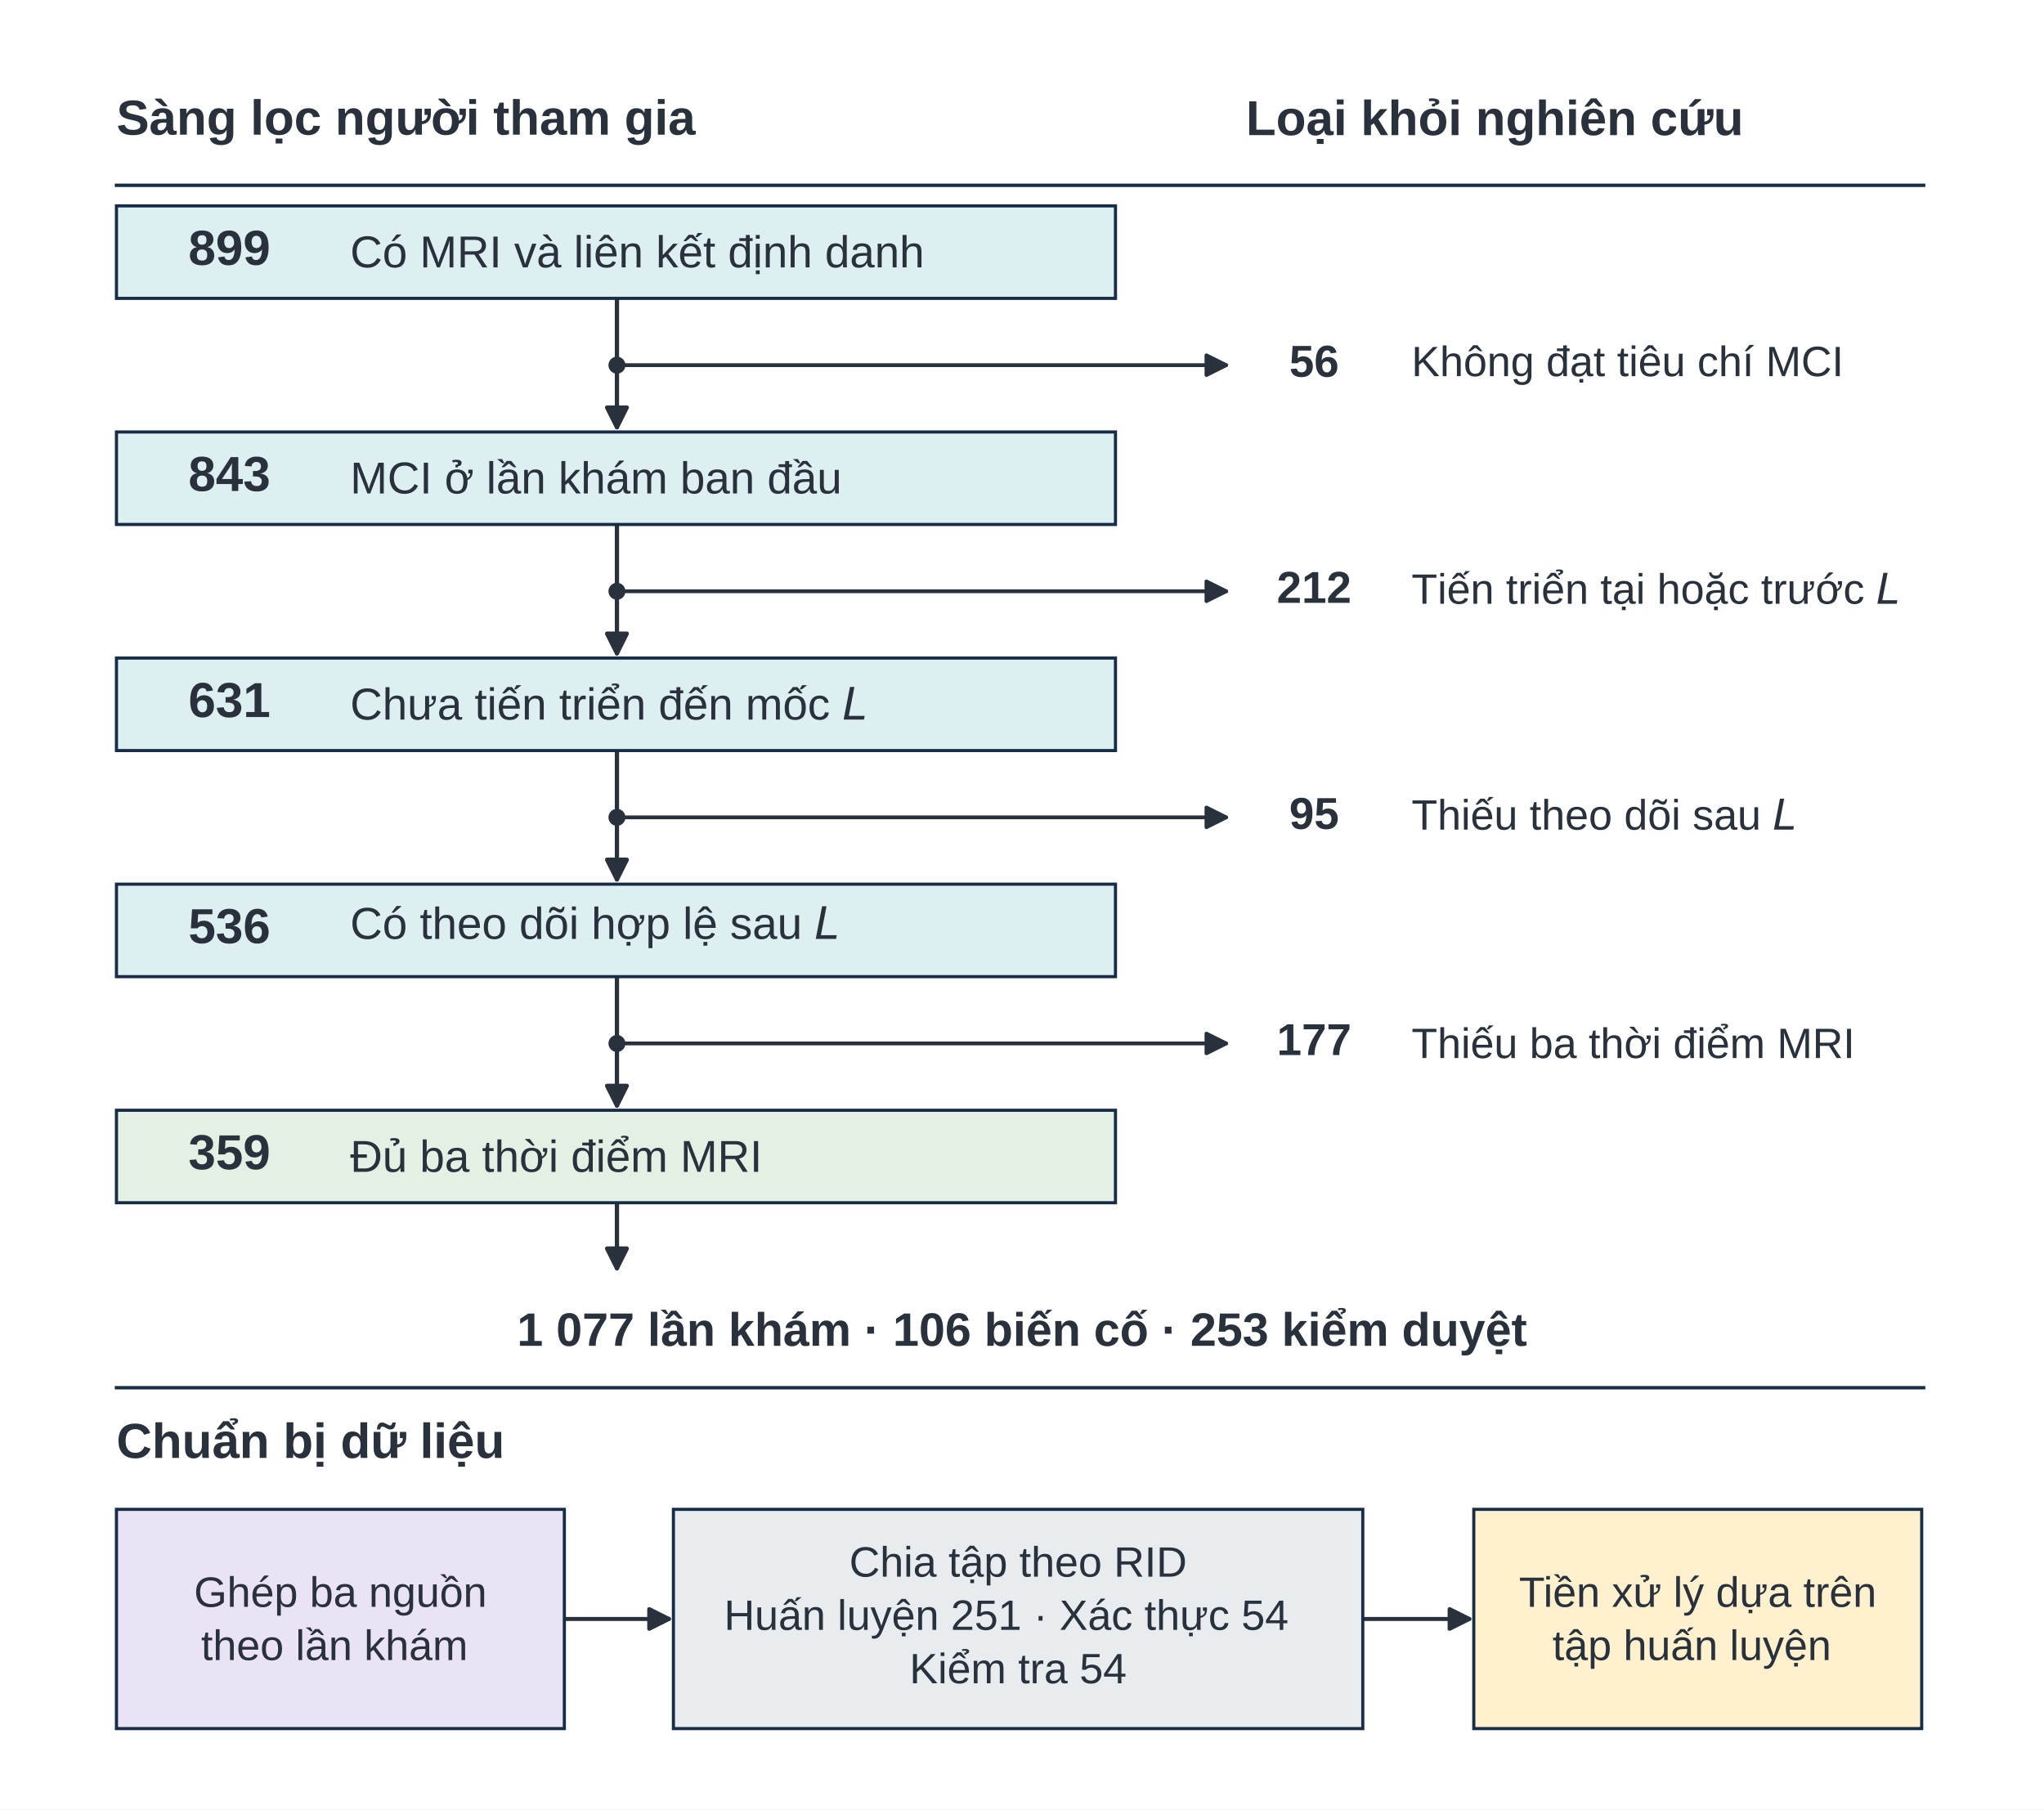
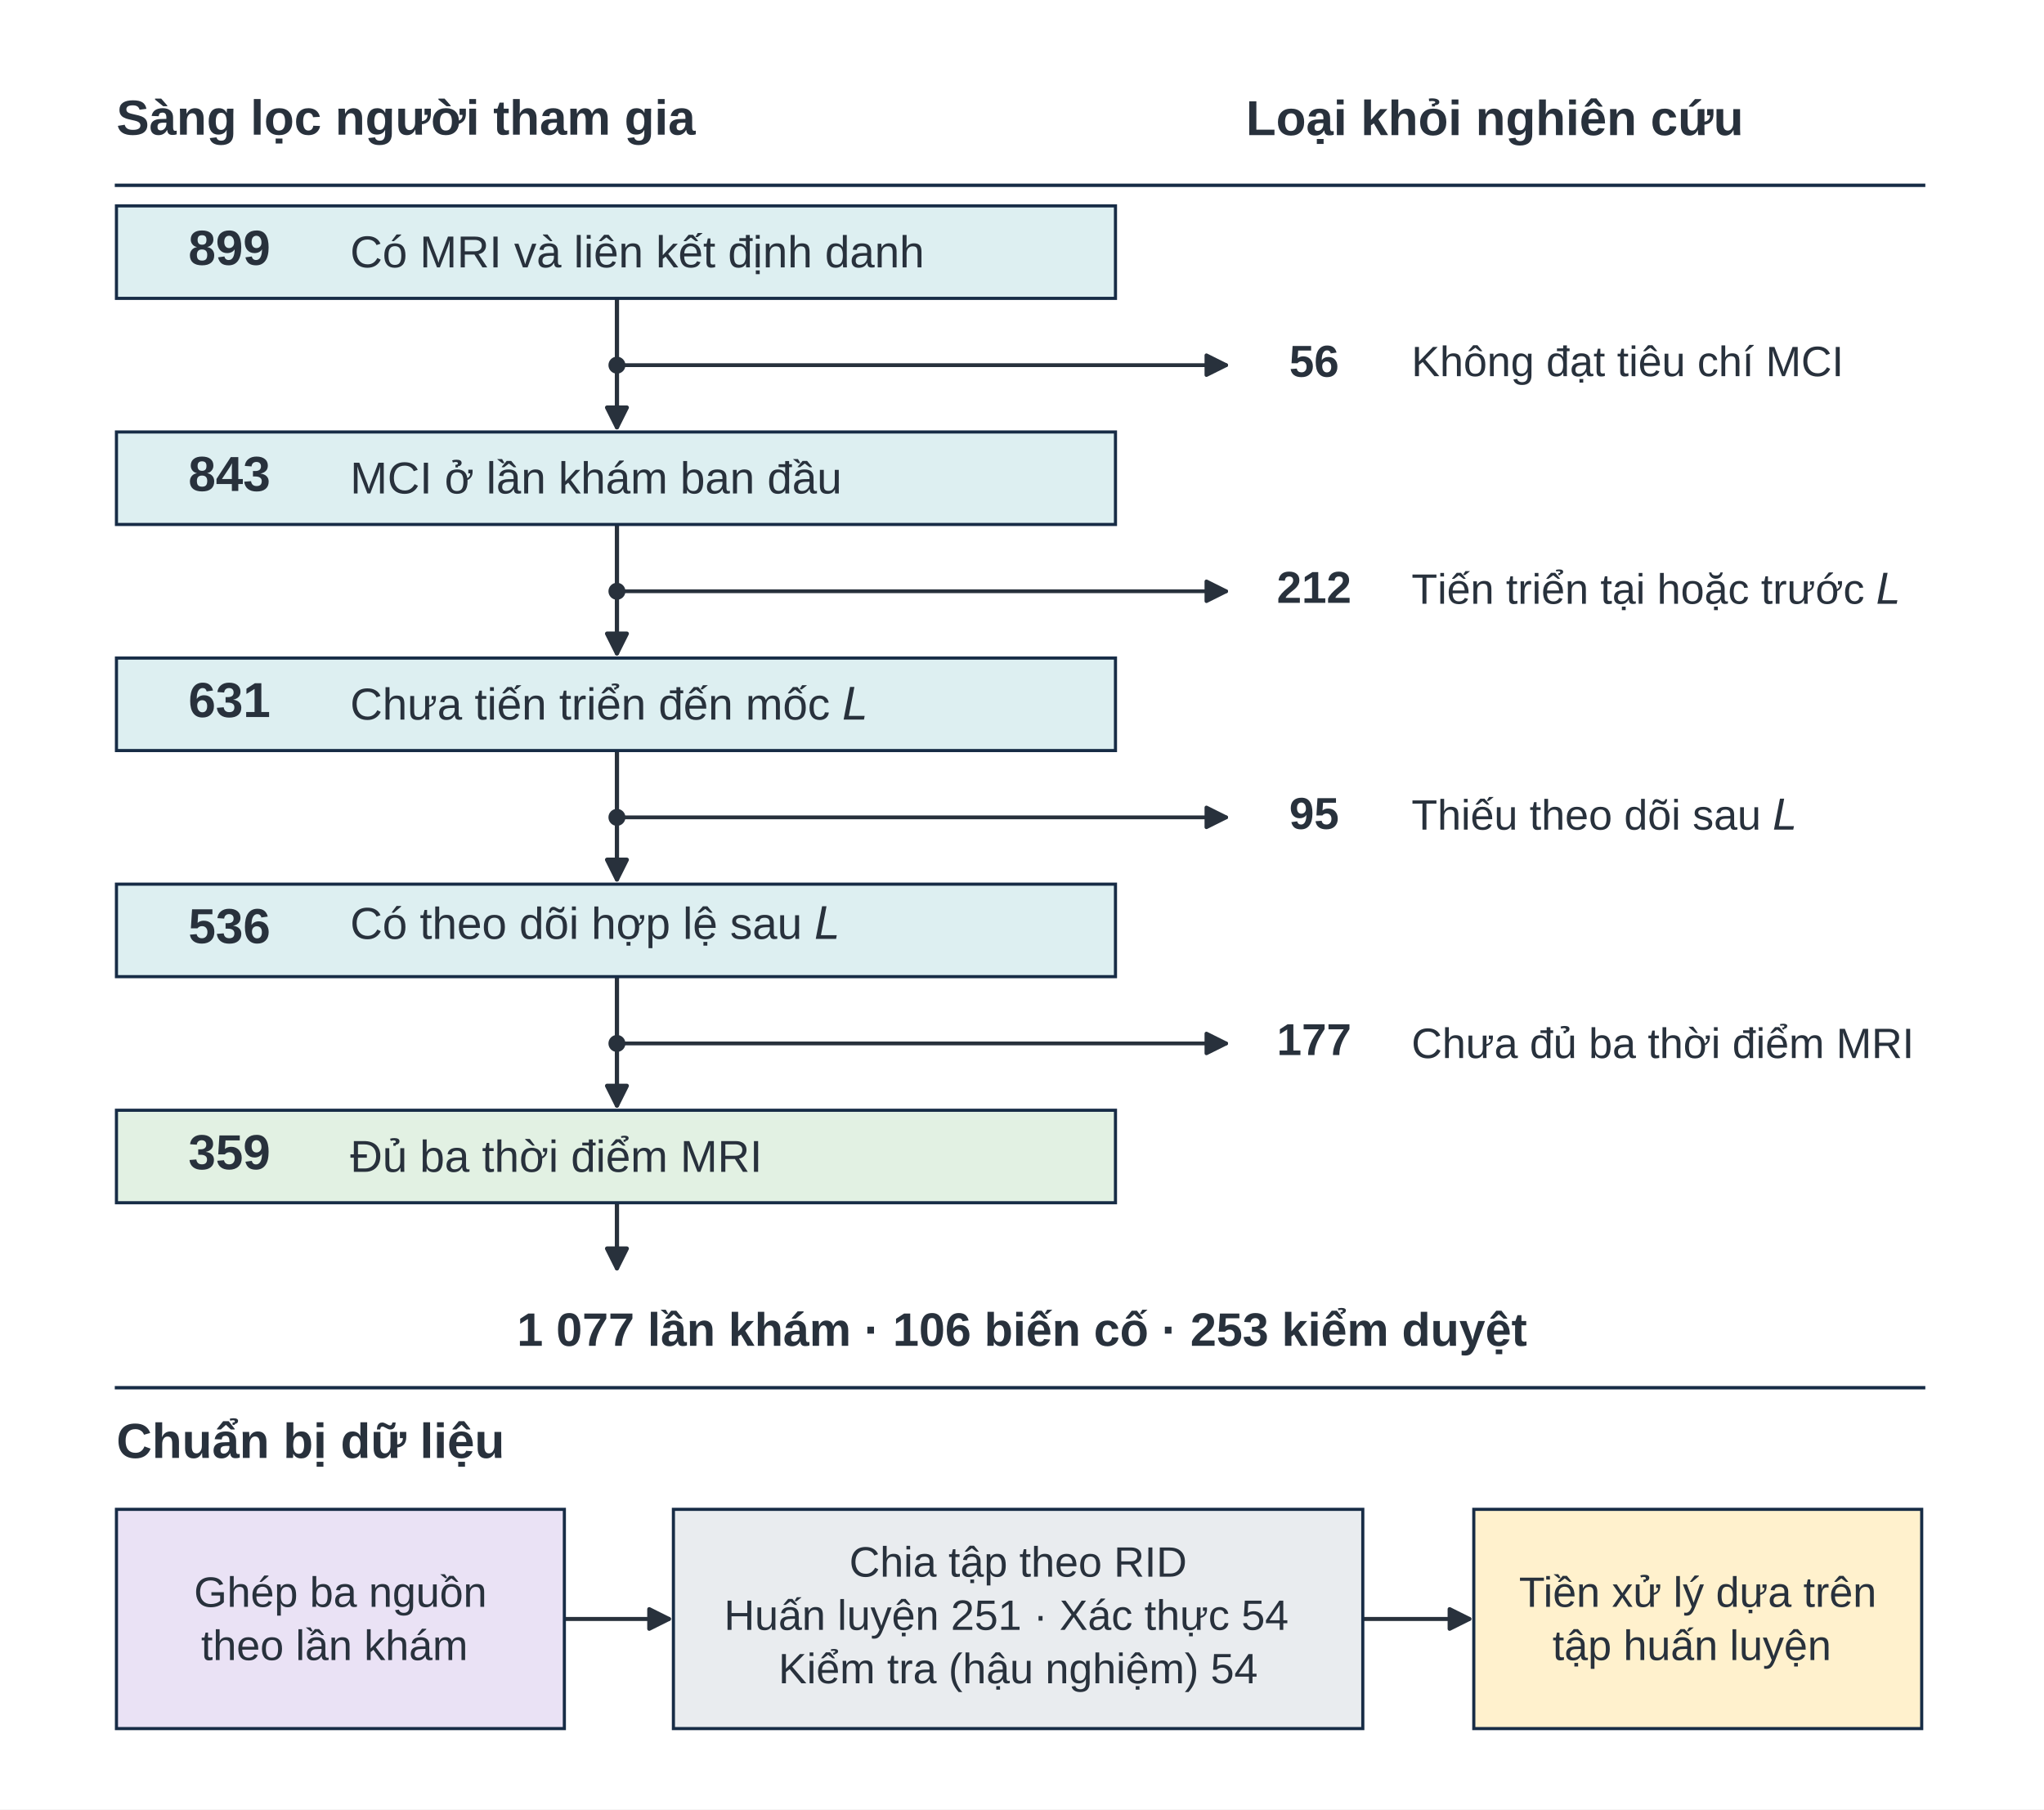
<svg xmlns="http://www.w3.org/2000/svg" xmlns:xlink="http://www.w3.org/1999/xlink" width="457.056pt" height="404.64pt" viewBox="0 0 457.056 404.64" version="1.1">
  <defs>
    <style type="text/css">*{stroke-linejoin: round; stroke-linecap: butt}</style>
  </defs>
  <g id="figure_1">
    <g id="patch_1">
      <path d="M 0 404.64  L 457.056 404.64  L 457.056 0  L 0 0  z " style="fill: #ffffff" />
    </g>
    <g id="axes_1">
      <g id="line2d_1">
        <path d="M 26.041 41.443  L 430.144 41.443  " style="fill: none; stroke: #172c46; stroke-width: 0.75; stroke-linecap: square" />
      </g>
      <g id="patch_2">
        <path d="M 137.953 66.724  Q 137.953 81.662 137.953 95.539  " style="fill: none; stroke: #28313c; stroke-width: 0.95; stroke-linecap: round" />
        <path d="M 140.153 91.139  L 137.953 95.539  L 135.753 91.139  z " style="fill: #28313c; stroke: #28313c; stroke-width: 0.95; stroke-linecap: round" />
      </g>
      <g id="patch_3">
        <path d="M 137.953 81.662  Q 206.537 81.662 274.171 81.662  " style="fill: none; stroke: #28313c; stroke-width: 0.85; stroke-linecap: round" />
        <path d="M 269.771 79.462  L 274.171 81.662  L 269.771 83.862  z " style="fill: #28313c; stroke: #28313c; stroke-width: 0.85; stroke-linecap: round" />
      </g>
      <g id="patch_4">
        <path d="M 137.953 117.285  Q 137.953 132.224 137.953 146.1  " style="fill: none; stroke: #28313c; stroke-width: 0.95; stroke-linecap: round" />
        <path d="M 140.153 141.7  L 137.953 146.1  L 135.753 141.7  z " style="fill: #28313c; stroke: #28313c; stroke-width: 0.95; stroke-linecap: round" />
      </g>
      <g id="patch_5">
        <path d="M 137.953 132.224  Q 206.537 132.224 274.171 132.224  " style="fill: none; stroke: #28313c; stroke-width: 0.85; stroke-linecap: round" />
        <path d="M 269.771 130.024  L 274.171 132.224  L 269.771 134.424  z " style="fill: #28313c; stroke: #28313c; stroke-width: 0.85; stroke-linecap: round" />
      </g>
      <g id="patch_6">
        <path d="M 137.953 167.846  Q 137.953 182.785 137.953 196.661  " style="fill: none; stroke: #28313c; stroke-width: 0.95; stroke-linecap: round" />
        <path d="M 140.153 192.261  L 137.953 196.661  L 135.753 192.261  z " style="fill: #28313c; stroke: #28313c; stroke-width: 0.95; stroke-linecap: round" />
      </g>
      <g id="patch_7">
        <path d="M 137.953 182.785  Q 206.537 182.785 274.171 182.785  " style="fill: none; stroke: #28313c; stroke-width: 0.85; stroke-linecap: round" />
        <path d="M 269.771 180.585  L 274.171 182.785  L 269.771 184.985  z " style="fill: #28313c; stroke: #28313c; stroke-width: 0.85; stroke-linecap: round" />
      </g>
      <g id="patch_8">
        <path d="M 137.953 218.408  Q 137.953 233.346 137.953 247.223  " style="fill: none; stroke: #28313c; stroke-width: 0.95; stroke-linecap: round" />
        <path d="M 140.153 242.823  L 137.953 247.223  L 135.753 242.823  z " style="fill: #28313c; stroke: #28313c; stroke-width: 0.95; stroke-linecap: round" />
      </g>
      <g id="patch_9">
        <path d="M 137.953 233.346  Q 206.537 233.346 274.171 233.346  " style="fill: none; stroke: #28313c; stroke-width: 0.85; stroke-linecap: round" />
        <path d="M 269.771 231.146  L 274.171 233.346  L 269.771 235.546  z " style="fill: #28313c; stroke: #28313c; stroke-width: 0.85; stroke-linecap: round" />
      </g>
      <g id="patch_10">
        <path d="M 137.953 268.969  Q 137.953 276.821 137.953 283.611  " style="fill: none; stroke: #28313c; stroke-width: 0.95; stroke-linecap: round" />
        <path d="M 140.153 279.211  L 137.953 283.611  L 135.753 279.211  z " style="fill: #28313c; stroke: #28313c; stroke-width: 0.95; stroke-linecap: round" />
      </g>
      <g id="line2d_2">
        <path d="M 26.041 310.337  L 430.144 310.337  " style="fill: none; stroke: #172c46; stroke-width: 0.75; stroke-linecap: square" />
      </g>
      <g id="patch_11">
        <path d="M 126.196 362.048  Q 138.389 362.048 149.575 362.048  " style="fill: none; stroke: #28313c; stroke-width: 0.9; stroke-linecap: round" />
        <path d="M 145.175 359.848  L 149.575 362.048  L 145.175 364.248  z " style="fill: #28313c; stroke: #28313c; stroke-width: 0.9; stroke-linecap: round" />
      </g>
      <g id="patch_12">
        <path d="M 304.733 362.048  Q 317.143 362.048 328.548 362.048  " style="fill: none; stroke: #28313c; stroke-width: 0.9; stroke-linecap: round" />
        <path d="M 324.148 359.848  L 328.548 362.048  L 324.148 364.248  z " style="fill: #28313c; stroke: #28313c; stroke-width: 0.9; stroke-linecap: round" />
      </g>
      <g id="patch_13">
-         <path d="M 26.041 66.724  L 249.43 66.724  L 249.43 46.04  L 26.041 46.04  z " clip-path="url(#p95dc27af21)" style="fill: #ddeff1; stroke: #172c46; stroke-width: 0.7; stroke-linejoin: miter" />
+         <path d="M 26.041 66.724  L 249.43 66.724  L 249.43 46.04  L 26.041 46.04  z " clip-path="url(#p65db367f7f)" style="fill: #ddeff1; stroke: #172c46; stroke-width: 0.7; stroke-linejoin: miter" />
      </g>
      <g id="patch_14">
-         <path d="M 26.041 117.285  L 249.43 117.285  L 249.43 96.601  L 26.041 96.601  z " clip-path="url(#p95dc27af21)" style="fill: #ddeff1; stroke: #172c46; stroke-width: 0.7; stroke-linejoin: miter" />
+         <path d="M 26.041 117.285  L 249.43 117.285  L 249.43 96.601  L 26.041 96.601  z " clip-path="url(#p65db367f7f)" style="fill: #ddeff1; stroke: #172c46; stroke-width: 0.7; stroke-linejoin: miter" />
      </g>
      <g id="patch_15">
-         <path d="M 26.041 167.846  L 249.43 167.846  L 249.43 147.162  L 26.041 147.162  z " clip-path="url(#p95dc27af21)" style="fill: #ddeff1; stroke: #172c46; stroke-width: 0.7; stroke-linejoin: miter" />
+         <path d="M 26.041 167.846  L 249.43 167.846  L 249.43 147.162  L 26.041 147.162  z " clip-path="url(#p65db367f7f)" style="fill: #ddeff1; stroke: #172c46; stroke-width: 0.7; stroke-linejoin: miter" />
      </g>
      <g id="patch_16">
-         <path d="M 26.041 218.408  L 249.43 218.408  L 249.43 197.724  L 26.041 197.724  z " clip-path="url(#p95dc27af21)" style="fill: #ddeff1; stroke: #172c46; stroke-width: 0.7; stroke-linejoin: miter" />
+         <path d="M 26.041 218.408  L 249.43 218.408  L 249.43 197.724  L 26.041 197.724  z " clip-path="url(#p65db367f7f)" style="fill: #ddeff1; stroke: #172c46; stroke-width: 0.7; stroke-linejoin: miter" />
      </g>
      <g id="patch_17">
-         <path d="M 26.041 268.969  L 249.43 268.969  L 249.43 248.285  L 26.041 248.285  z " clip-path="url(#p95dc27af21)" style="fill: #e2f1e3; stroke: #172c46; stroke-width: 0.7; stroke-linejoin: miter" />
+         <path d="M 26.041 268.969  L 249.43 268.969  L 249.43 248.285  L 26.041 248.285  z " clip-path="url(#p65db367f7f)" style="fill: #e2f1e3; stroke: #172c46; stroke-width: 0.7; stroke-linejoin: miter" />
      </g>
      <g id="patch_18">
-         <path d="M 26.041 386.562  L 126.196 386.562  L 126.196 337.533  L 26.041 337.533  z " clip-path="url(#p95dc27af21)" style="fill: #eae2f5; stroke: #172c46; stroke-width: 0.7; stroke-linejoin: miter" />
+         <path d="M 26.041 386.562  L 126.196 386.562  L 126.196 337.533  L 26.041 337.533  z " clip-path="url(#p65db367f7f)" style="fill: #eae2f5; stroke: #172c46; stroke-width: 0.7; stroke-linejoin: miter" />
      </g>
      <g id="patch_19">
-         <path d="M 150.581 386.562  L 304.733 386.562  L 304.733 337.533  L 150.581 337.533  z " clip-path="url(#p95dc27af21)" style="fill: #e9ecef; stroke: #172c46; stroke-width: 0.7; stroke-linejoin: miter" />
+         <path d="M 150.581 386.562  L 304.733 386.562  L 304.733 337.533  L 150.581 337.533  z " clip-path="url(#p65db367f7f)" style="fill: #e9ecef; stroke: #172c46; stroke-width: 0.7; stroke-linejoin: miter" />
      </g>
      <g id="patch_20">
-         <path d="M 329.554 386.562  L 429.709 386.562  L 429.709 337.533  L 329.554 337.533  z " clip-path="url(#p95dc27af21)" style="fill: #fff1cd; stroke: #172c46; stroke-width: 0.7; stroke-linejoin: miter" />
+         <path d="M 329.554 386.562  L 429.709 386.562  L 429.709 337.533  L 329.554 337.533  z " clip-path="url(#p65db367f7f)" style="fill: #fff1cd; stroke: #172c46; stroke-width: 0.7; stroke-linejoin: miter" />
      </g>
      <g id="line2d_3">
        <defs>
-           <path id="mfebc0a7277" d="M 0 1.4  C 0.371 1.4 0.727 1.252 0.99 0.99  C 1.252 0.727 1.4 0.371 1.4 0  C 1.4 -0.371 1.252 -0.727 0.99 -0.99  C 0.727 -1.252 0.371 -1.4 0 -1.4  C -0.371 -1.4 -0.727 -1.252 -0.99 -0.99  C -1.252 -0.727 -1.4 -0.371 -1.4 0  C -1.4 0.371 -1.252 0.727 -0.99 0.99  C -0.727 1.252 -0.371 1.4 0 1.4  z " style="stroke: #28313c" />
+           <path id="mce6afc1ad4" d="M 0 1.4  C 0.371 1.4 0.727 1.252 0.99 0.99  C 1.252 0.727 1.4 0.371 1.4 0  C 1.4 -0.371 1.252 -0.727 0.99 -0.99  C 0.727 -1.252 0.371 -1.4 0 -1.4  C -0.371 -1.4 -0.727 -1.252 -0.99 -0.99  C -1.252 -0.727 -1.4 -0.371 -1.4 0  C -1.4 0.371 -1.252 0.727 -0.99 0.99  C -0.727 1.252 -0.371 1.4 0 1.4  z " style="stroke: #28313c" />
        </defs>
-         <g clip-path="url(#p95dc27af21)">
-           <use xlink:href="#mfebc0a7277" x="137.953" y="81.662" style="fill: #28313c; stroke: #28313c" />
+         <g clip-path="url(#p65db367f7f)">
+           <use xlink:href="#mce6afc1ad4" x="137.953" y="81.662" style="fill: #28313c; stroke: #28313c" />
        </g>
      </g>
      <g id="line2d_4">
-         <g clip-path="url(#p95dc27af21)">
-           <use xlink:href="#mfebc0a7277" x="137.953" y="132.224" style="fill: #28313c; stroke: #28313c" />
+         <g clip-path="url(#p65db367f7f)">
+           <use xlink:href="#mce6afc1ad4" x="137.953" y="132.224" style="fill: #28313c; stroke: #28313c" />
        </g>
      </g>
      <g id="line2d_5">
-         <g clip-path="url(#p95dc27af21)">
-           <use xlink:href="#mfebc0a7277" x="137.953" y="182.785" style="fill: #28313c; stroke: #28313c" />
+         <g clip-path="url(#p65db367f7f)">
+           <use xlink:href="#mce6afc1ad4" x="137.953" y="182.785" style="fill: #28313c; stroke: #28313c" />
        </g>
      </g>
      <g id="line2d_6">
-         <g clip-path="url(#p95dc27af21)">
-           <use xlink:href="#mfebc0a7277" x="137.953" y="233.346" style="fill: #28313c; stroke: #28313c" />
+         <g clip-path="url(#p65db367f7f)">
+           <use xlink:href="#mce6afc1ad4" x="137.953" y="233.346" style="fill: #28313c; stroke: #28313c" />
        </g>
      </g>
      <g id="text_1">
        <text style="font-weight: 700; font-size: 11px; font-family: 'Arial', 'DejaVu Sans'; text-anchor: start; fill: #28313c" x="26.041" y="30.117" transform="rotate(-0 26.04096 30.11729)">Sàng lọc người tham gia</text>
      </g>
      <g id="text_2">
        <text style="font-weight: 700; font-size: 11px; font-family: 'Arial', 'DejaVu Sans'; text-anchor: start; fill: #28313c" x="278.605" y="30.214" transform="rotate(-0 278.6054 30.21408)">Loại khỏi nghiên cứu</text>
      </g>
      <g id="text_3">
        <text style="font-weight: 700; font-size: 11px; font-family: 'Arial', 'DejaVu Sans'; text-anchor: middle; fill: #28313c" x="51.297" y="59.228" transform="rotate(-0 51.29741 59.22844)">899</text>
      </g>
      <g id="text_4">
        <text style="font-size: 10px; font-family: 'Arial', 'DejaVu Sans'; text-anchor: start; fill: #28313c" x="78.296" y="59.79" transform="rotate(-0 78.29568 59.78967)">Có MRI và liên kết định danh</text>
      </g>
      <g id="text_5">
        <text style="font-weight: 700; font-size: 10px; font-family: 'Arial', 'DejaVu Sans'; text-anchor: middle; fill: #28313c" x="293.846" y="84.25" transform="rotate(-0 293.8464 84.25029)">56</text>
      </g>
      <g id="text_6">
        <text style="font-size: 9.5px; font-family: 'Arial', 'DejaVu Sans'; text-anchor: start; fill: #28313c" x="315.619" y="84.121" transform="rotate(-0 315.6192 84.1208)">Không đạt tiêu chí MCI</text>
      </g>
      <g id="text_7">
        <text style="font-weight: 700; font-size: 11px; font-family: 'Arial', 'DejaVu Sans'; text-anchor: middle; fill: #28313c" x="51.297" y="109.79" transform="rotate(-0 51.29741 109.7897)">843</text>
      </g>
      <g id="text_8">
        <text style="font-size: 10px; font-family: 'Arial', 'DejaVu Sans'; text-anchor: start; fill: #28313c" x="78.296" y="110.351" transform="rotate(-0 78.29568 110.3509)">MCI ở lần khám ban đầu</text>
      </g>
      <g id="text_9">
        <text style="font-weight: 700; font-size: 10px; font-family: 'Arial', 'DejaVu Sans'; text-anchor: middle; fill: #28313c" x="293.846" y="134.812" transform="rotate(-0 293.8464 134.8116)">212</text>
      </g>
      <g id="text_10">
        <g style="fill: #28313c" transform="translate(315.6192 135.499)">
          <text>
            <tspan x="0" y="-0.484" style="font-size: 9.5px; font-family: 'Arial'; fill: #28313c">T</tspan>
            <tspan x="5.803" y="-0.484" style="font-size: 9.5px; font-family: 'Arial'; fill: #28313c">i</tspan>
            <tspan x="7.914" y="-0.484" style="font-size: 9.5px; font-family: 'Arial'; fill: #28313c">ế</tspan>
            <tspan x="13.197" y="-0.484" style="font-size: 9.5px; font-family: 'Arial'; fill: #28313c">n</tspan>
            <tspan x="18.48" y="-0.484" style="font-size: 9.5px; font-family: 'Arial'; fill: #28313c"> </tspan>
            <tspan x="21.12" y="-0.484" style="font-size: 9.5px; font-family: 'Arial'; fill: #28313c">t</tspan>
            <tspan x="23.759" y="-0.484" style="font-size: 9.5px; font-family: 'Arial'; fill: #28313c">r</tspan>
            <tspan x="26.923" y="-0.484" style="font-size: 9.5px; font-family: 'Arial'; fill: #28313c">i</tspan>
            <tspan x="29.033" y="-0.484" style="font-size: 9.5px; font-family: 'Arial'; fill: #28313c">ể</tspan>
            <tspan x="34.317" y="-0.484" style="font-size: 9.5px; font-family: 'Arial'; fill: #28313c">n</tspan>
            <tspan x="39.6" y="-0.484" style="font-size: 9.5px; font-family: 'Arial'; fill: #28313c"> </tspan>
            <tspan x="42.24" y="-0.484" style="font-size: 9.5px; font-family: 'Arial'; fill: #28313c">t</tspan>
            <tspan x="44.879" y="-0.484" style="font-size: 9.5px; font-family: 'Arial'; fill: #28313c">ạ</tspan>
            <tspan x="50.163" y="-0.484" style="font-size: 9.5px; font-family: 'Arial'; fill: #28313c">i</tspan>
            <tspan x="52.273" y="-0.484" style="font-size: 9.5px; font-family: 'Arial'; fill: #28313c"> </tspan>
            <tspan x="54.913" y="-0.484" style="font-size: 9.5px; font-family: 'Arial'; fill: #28313c">h</tspan>
            <tspan x="60.196" y="-0.484" style="font-size: 9.5px; font-family: 'Arial'; fill: #28313c">o</tspan>
            <tspan x="65.479" y="-0.484" style="font-size: 9.5px; font-family: 'Arial'; fill: #28313c">ặ</tspan>
            <tspan x="70.763" y="-0.484" style="font-size: 9.5px; font-family: 'Arial'; fill: #28313c">c</tspan>
            <tspan x="75.513" y="-0.484" style="font-size: 9.5px; font-family: 'Arial'; fill: #28313c"> </tspan>
            <tspan x="78.152" y="-0.484" style="font-size: 9.5px; font-family: 'Arial'; fill: #28313c">t</tspan>
            <tspan x="80.792" y="-0.484" style="font-size: 9.5px; font-family: 'Arial'; fill: #28313c">r</tspan>
            <tspan x="83.955" y="-0.484" style="font-size: 9.5px; font-family: 'Arial'; fill: #28313c">ư</tspan>
            <tspan x="90.315" y="-0.484" style="font-size: 9.5px; font-family: 'Arial'; fill: #28313c">ớ</tspan>
            <tspan x="96.545" y="-0.484" style="font-size: 9.5px; font-family: 'Arial'; fill: #28313c">c</tspan>
            <tspan x="101.295" y="-0.484" style="font-size: 9.5px; font-family: 'Arial'; fill: #28313c"> </tspan>
            <tspan x="103.934" y="-0.484" style="font-style: oblique; font-size: 9.5px; font-family: 'DejaVu Sans'; fill: #28313c">L</tspan>
          </text>
        </g>
      </g>
      <g id="text_11">
        <text style="font-weight: 700; font-size: 11px; font-family: 'Arial', 'DejaVu Sans'; text-anchor: middle; fill: #28313c" x="51.297" y="160.351" transform="rotate(-0 51.29741 160.351)">631</text>
      </g>
      <g id="text_12">
        <g style="fill: #28313c" transform="translate(78.29568 160.9521)">
          <text>
            <tspan x="0" y="-0.031" style="font-size: 10px; font-family: 'Arial'; fill: #28313c">C</tspan>
            <tspan x="7.222" y="-0.031" style="font-size: 10px; font-family: 'Arial'; fill: #28313c">h</tspan>
            <tspan x="12.783" y="-0.031" style="font-size: 10px; font-family: 'Arial'; fill: #28313c">ư</tspan>
            <tspan x="19.478" y="-0.031" style="font-size: 10px; font-family: 'Arial'; fill: #28313c">a</tspan>
            <tspan x="25.039" y="-0.031" style="font-size: 10px; font-family: 'Arial'; fill: #28313c"> </tspan>
            <tspan x="27.817" y="-0.031" style="font-size: 10px; font-family: 'Arial'; fill: #28313c">t</tspan>
            <tspan x="30.596" y="-0.031" style="font-size: 10px; font-family: 'Arial'; fill: #28313c">i</tspan>
            <tspan x="32.817" y="-0.031" style="font-size: 10px; font-family: 'Arial'; fill: #28313c">ế</tspan>
            <tspan x="38.379" y="-0.031" style="font-size: 10px; font-family: 'Arial'; fill: #28313c">n</tspan>
            <tspan x="43.94" y="-0.031" style="font-size: 10px; font-family: 'Arial'; fill: #28313c"> </tspan>
            <tspan x="46.719" y="-0.031" style="font-size: 10px; font-family: 'Arial'; fill: #28313c">t</tspan>
            <tspan x="49.497" y="-0.031" style="font-size: 10px; font-family: 'Arial'; fill: #28313c">r</tspan>
            <tspan x="52.827" y="-0.031" style="font-size: 10px; font-family: 'Arial'; fill: #28313c">i</tspan>
            <tspan x="55.049" y="-0.031" style="font-size: 10px; font-family: 'Arial'; fill: #28313c">ể</tspan>
            <tspan x="60.61" y="-0.031" style="font-size: 10px; font-family: 'Arial'; fill: #28313c">n</tspan>
            <tspan x="66.172" y="-0.031" style="font-size: 10px; font-family: 'Arial'; fill: #28313c"> </tspan>
            <tspan x="68.95" y="-0.031" style="font-size: 10px; font-family: 'Arial'; fill: #28313c">đ</tspan>
            <tspan x="74.512" y="-0.031" style="font-size: 10px; font-family: 'Arial'; fill: #28313c">ế</tspan>
            <tspan x="80.073" y="-0.031" style="font-size: 10px; font-family: 'Arial'; fill: #28313c">n</tspan>
            <tspan x="85.635" y="-0.031" style="font-size: 10px; font-family: 'Arial'; fill: #28313c"> </tspan>
            <tspan x="88.413" y="-0.031" style="font-size: 10px; font-family: 'Arial'; fill: #28313c">m</tspan>
            <tspan x="96.743" y="-0.031" style="font-size: 10px; font-family: 'Arial'; fill: #28313c">ố</tspan>
            <tspan x="102.305" y="-0.031" style="font-size: 10px; font-family: 'Arial'; fill: #28313c">c</tspan>
            <tspan x="107.305" y="-0.031" style="font-size: 10px; font-family: 'Arial'; fill: #28313c"> </tspan>
            <tspan x="110.083" y="-0.031" style="font-style: oblique; font-size: 10px; font-family: 'DejaVu Sans'; fill: #28313c">L</tspan>
          </text>
        </g>
      </g>
      <g id="text_13">
        <text style="font-weight: 700; font-size: 10px; font-family: 'Arial', 'DejaVu Sans'; text-anchor: middle; fill: #28313c" x="293.846" y="185.373" transform="rotate(-0 293.8464 185.3729)">95</text>
      </g>
      <g id="text_14">
        <g style="fill: #28313c" transform="translate(315.6192 186.0603)">
          <text>
            <tspan x="0" y="-0.531" style="font-size: 9.5px; font-family: 'Arial'; fill: #28313c">T</tspan>
            <tspan x="5.803" y="-0.531" style="font-size: 9.5px; font-family: 'Arial'; fill: #28313c">h</tspan>
            <tspan x="11.086" y="-0.531" style="font-size: 9.5px; font-family: 'Arial'; fill: #28313c">i</tspan>
            <tspan x="13.197" y="-0.531" style="font-size: 9.5px; font-family: 'Arial'; fill: #28313c">ế</tspan>
            <tspan x="18.48" y="-0.531" style="font-size: 9.5px; font-family: 'Arial'; fill: #28313c">u</tspan>
            <tspan x="23.764" y="-0.531" style="font-size: 9.5px; font-family: 'Arial'; fill: #28313c"> </tspan>
            <tspan x="26.403" y="-0.531" style="font-size: 9.5px; font-family: 'Arial'; fill: #28313c">t</tspan>
            <tspan x="29.043" y="-0.531" style="font-size: 9.5px; font-family: 'Arial'; fill: #28313c">h</tspan>
            <tspan x="34.326" y="-0.531" style="font-size: 9.5px; font-family: 'Arial'; fill: #28313c">e</tspan>
            <tspan x="39.61" y="-0.531" style="font-size: 9.5px; font-family: 'Arial'; fill: #28313c">o</tspan>
            <tspan x="44.893" y="-0.531" style="font-size: 9.5px; font-family: 'Arial'; fill: #28313c"> </tspan>
            <tspan x="47.532" y="-0.531" style="font-size: 9.5px; font-family: 'Arial'; fill: #28313c">d</tspan>
            <tspan x="52.816" y="-0.531" style="font-size: 9.5px; font-family: 'Arial'; fill: #28313c">õ</tspan>
            <tspan x="58.099" y="-0.531" style="font-size: 9.5px; font-family: 'Arial'; fill: #28313c">i</tspan>
            <tspan x="60.21" y="-0.531" style="font-size: 9.5px; font-family: 'Arial'; fill: #28313c"> </tspan>
            <tspan x="62.849" y="-0.531" style="font-size: 9.5px; font-family: 'Arial'; fill: #28313c">s</tspan>
            <tspan x="67.599" y="-0.531" style="font-size: 9.5px; font-family: 'Arial'; fill: #28313c">a</tspan>
            <tspan x="72.883" y="-0.531" style="font-size: 9.5px; font-family: 'Arial'; fill: #28313c">u</tspan>
            <tspan x="78.166" y="-0.531" style="font-size: 9.5px; font-family: 'Arial'; fill: #28313c"> </tspan>
            <tspan x="80.806" y="-0.531" style="font-style: oblique; font-size: 9.5px; font-family: 'DejaVu Sans'; fill: #28313c">L</tspan>
          </text>
        </g>
      </g>
      <g id="text_15">
        <text style="font-weight: 700; font-size: 11px; font-family: 'Arial', 'DejaVu Sans'; text-anchor: middle; fill: #28313c" x="51.297" y="210.912" transform="rotate(-0 51.29741 210.9123)">536</text>
      </g>
      <g id="text_16">
        <g style="fill: #28313c" transform="translate(78.29568 210.6634)">
          <text>
            <tspan x="0" y="-0.703" style="font-size: 10px; font-family: 'Arial'; fill: #28313c">C</tspan>
            <tspan x="7.222" y="-0.703" style="font-size: 10px; font-family: 'Arial'; fill: #28313c">ó</tspan>
            <tspan x="12.783" y="-0.703" style="font-size: 10px; font-family: 'Arial'; fill: #28313c"> </tspan>
            <tspan x="15.562" y="-0.703" style="font-size: 10px; font-family: 'Arial'; fill: #28313c">t</tspan>
            <tspan x="18.34" y="-0.703" style="font-size: 10px; font-family: 'Arial'; fill: #28313c">h</tspan>
            <tspan x="23.901" y="-0.703" style="font-size: 10px; font-family: 'Arial'; fill: #28313c">e</tspan>
            <tspan x="29.463" y="-0.703" style="font-size: 10px; font-family: 'Arial'; fill: #28313c">o</tspan>
            <tspan x="35.024" y="-0.703" style="font-size: 10px; font-family: 'Arial'; fill: #28313c"> </tspan>
            <tspan x="37.803" y="-0.703" style="font-size: 10px; font-family: 'Arial'; fill: #28313c">d</tspan>
            <tspan x="43.364" y="-0.703" style="font-size: 10px; font-family: 'Arial'; fill: #28313c">õ</tspan>
            <tspan x="48.926" y="-0.703" style="font-size: 10px; font-family: 'Arial'; fill: #28313c">i</tspan>
            <tspan x="51.147" y="-0.703" style="font-size: 10px; font-family: 'Arial'; fill: #28313c"> </tspan>
            <tspan x="53.926" y="-0.703" style="font-size: 10px; font-family: 'Arial'; fill: #28313c">h</tspan>
            <tspan x="59.487" y="-0.703" style="font-size: 10px; font-family: 'Arial'; fill: #28313c">ợ</tspan>
            <tspan x="66.045" y="-0.703" style="font-size: 10px; font-family: 'Arial'; fill: #28313c">p</tspan>
            <tspan x="71.606" y="-0.703" style="font-size: 10px; font-family: 'Arial'; fill: #28313c"> </tspan>
            <tspan x="74.385" y="-0.703" style="font-size: 10px; font-family: 'Arial'; fill: #28313c">l</tspan>
            <tspan x="76.606" y="-0.703" style="font-size: 10px; font-family: 'Arial'; fill: #28313c">ệ</tspan>
            <tspan x="82.168" y="-0.703" style="font-size: 10px; font-family: 'Arial'; fill: #28313c"> </tspan>
            <tspan x="84.946" y="-0.703" style="font-size: 10px; font-family: 'Arial'; fill: #28313c">s</tspan>
            <tspan x="89.946" y="-0.703" style="font-size: 10px; font-family: 'Arial'; fill: #28313c">a</tspan>
            <tspan x="95.508" y="-0.703" style="font-size: 10px; font-family: 'Arial'; fill: #28313c">u</tspan>
            <tspan x="101.069" y="-0.703" style="font-size: 10px; font-family: 'Arial'; fill: #28313c"> </tspan>
            <tspan x="103.848" y="-0.703" style="font-style: oblique; font-size: 10px; font-family: 'DejaVu Sans'; fill: #28313c">L</tspan>
          </text>
        </g>
      </g>
      <g id="text_17">
        <text style="font-weight: 700; font-size: 10px; font-family: 'Arial', 'DejaVu Sans'; text-anchor: middle; fill: #28313c" x="293.846" y="235.934" transform="rotate(-0 293.8464 235.9341)">177</text>
      </g>
      <g id="text_18">
-         <text style="font-size: 9.5px; font-family: 'Arial', 'DejaVu Sans'; text-anchor: start; fill: #28313c" x="315.619" y="236.605" transform="rotate(-0 315.6192 236.6053)">Thiếu ba thời điểm MRI</text>
+         <text style="font-size: 9.5px; font-family: 'Arial', 'DejaVu Sans'; text-anchor: start; fill: #28313c" x="315.619" y="236.605" transform="rotate(-0 315.6192 236.6053)">Chưa đủ ba thời điểm MRI</text>
      </g>
      <g id="text_19">
        <text style="font-weight: 700; font-size: 11px; font-family: 'Arial', 'DejaVu Sans'; text-anchor: middle; fill: #28313c" x="51.297" y="261.474" transform="rotate(-0 51.29741 261.4736)">359</text>
      </g>
      <g id="text_20">
        <text style="font-size: 10px; font-family: 'Arial', 'DejaVu Sans'; text-anchor: start; fill: #28313c" x="78.296" y="262.057" transform="rotate(-0 78.29568 262.0574)">Đủ ba thời điểm MRI</text>
      </g>
      <g id="text_21">
        <text style="font-weight: 700; font-size: 10.5px; font-family: 'Arial', 'DejaVu Sans'; text-anchor: middle; fill: #28313c" x="228.528" y="300.964" transform="rotate(-0 228.528 300.9643)">1 077 lần khám  ·  106 biến cố  ·  253 kiểm duyệt</text>
      </g>
      <g id="text_22">
        <text style="font-weight: 700; font-size: 11px; font-family: 'Arial', 'DejaVu Sans'; text-anchor: start; fill: #28313c" x="26.041" y="326.036" transform="rotate(-0 26.04096 326.0358)">Chuẩn bị dữ liệu</text>
      </g>
      <g id="text_23">
        <text style="font-size: 9.5px; font-family: 'Arial', 'DejaVu Sans'; fill: #28313c" transform="translate(43.37012 359.3363)">Ghép ba nguồn</text>
        <text style="font-size: 9.5px; font-family: 'Arial', 'DejaVu Sans'; fill: #28313c" transform="translate(44.96285 371.2341)"> theo lần khám</text>
      </g>
      <g id="text_24">
-         <text style="font-size: 9.5px; font-family: 'Arial', 'DejaVu Sans'; fill: #28313c" transform="translate(189.9028 352.5869)">Chia tập theo RID</text>
-         <text style="font-size: 9.5px; font-family: 'Arial', 'DejaVu Sans'; fill: #28313c" transform="translate(161.9015 364.4846)">Huấn luyện 251  ·  Xác thực 54</text>
-         <text style="font-size: 9.5px; font-family: 'Arial', 'DejaVu Sans'; fill: #28313c" transform="translate(203.3705 376.4254)">Kiểm tra 54</text>
+         <text style="font-size: 9.5px; font-family: 'Arial', 'DejaVu Sans'; fill: #28313c" transform="translate(189.9028 352.5868)">Chia tập theo RID</text>
+         <text style="font-size: 9.5px; font-family: 'Arial', 'DejaVu Sans'; fill: #28313c" transform="translate(161.9015 364.4845)">Huấn luyện 251  ·  Xác thực 54</text>
+         <text style="font-size: 9.5px; font-family: 'Arial', 'DejaVu Sans'; fill: #28313c" transform="translate(174.066 376.4253)">Kiểm tra (hậu nghiệm) 54</text>
      </g>
      <g id="text_25">
        <text style="font-size: 9.5px; font-family: 'Arial', 'DejaVu Sans'; fill: #28313c" transform="translate(339.6578 359.3362)">Tiền xử lý dựa trên</text>
        <text style="font-size: 9.5px; font-family: 'Arial', 'DejaVu Sans'; fill: #28313c" transform="translate(347.1494 371.234)"> tập huấn luyện</text>
      </g>
    </g>
  </g>
  <defs>
-     <clipPath id="p95dc27af21">
+     <clipPath id="p65db367f7f">
      <rect x="10.8" y="10.8" width="435.456" height="383.04" />
    </clipPath>
  </defs>
</svg>
